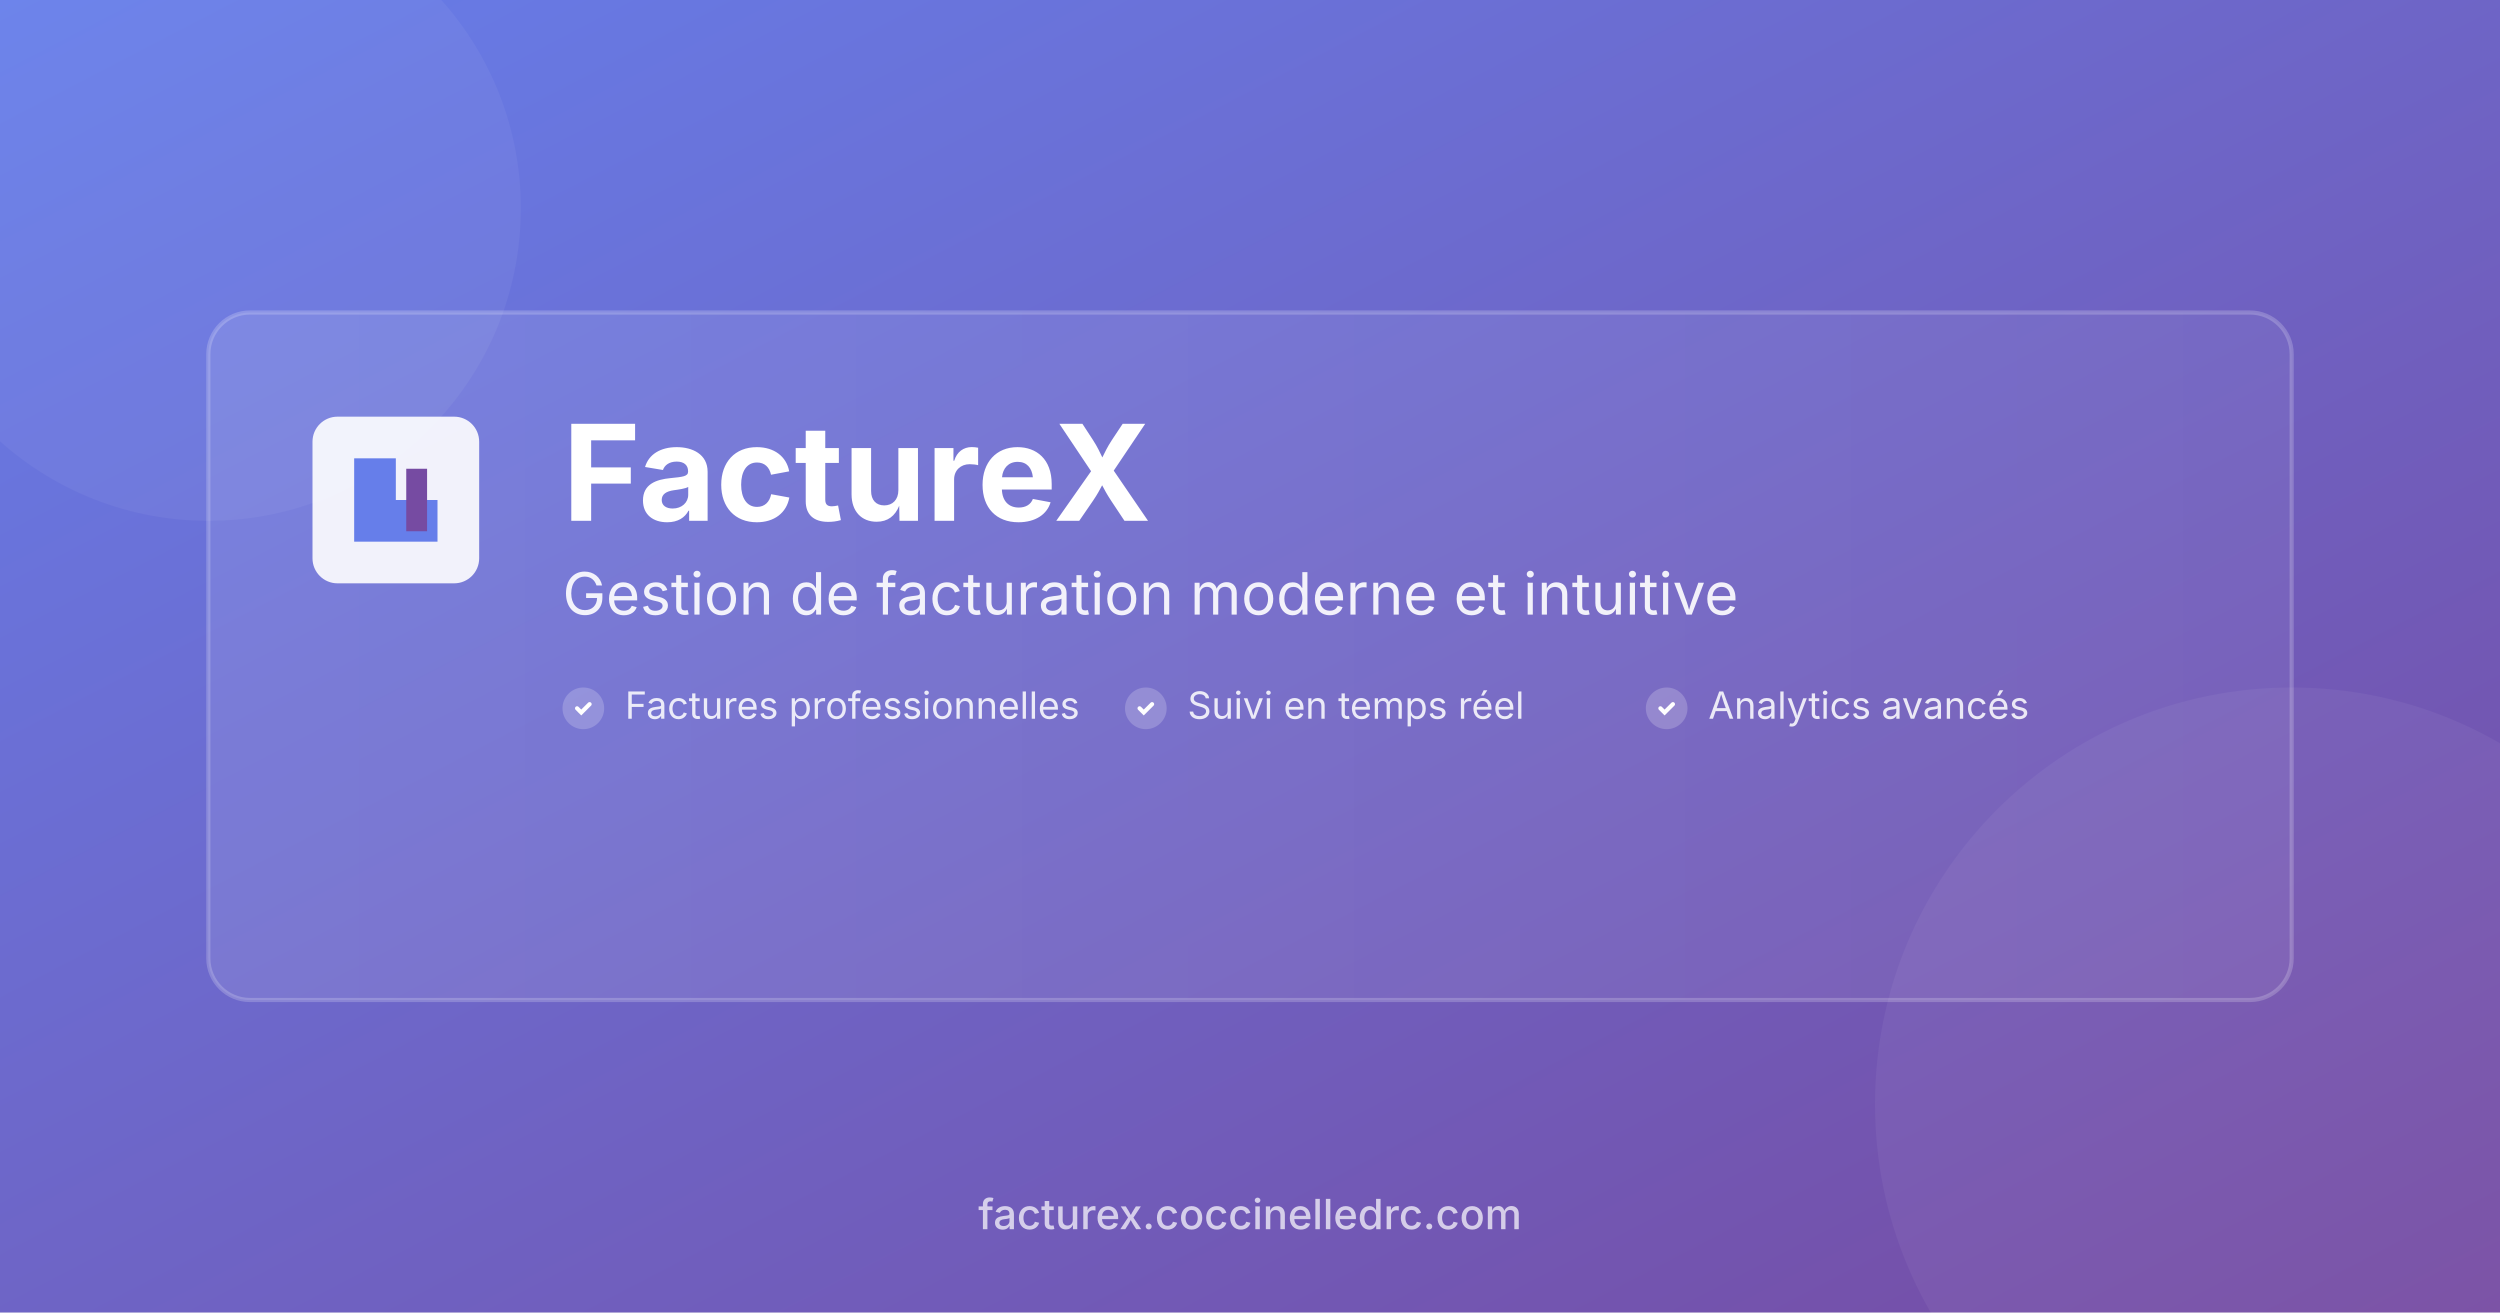
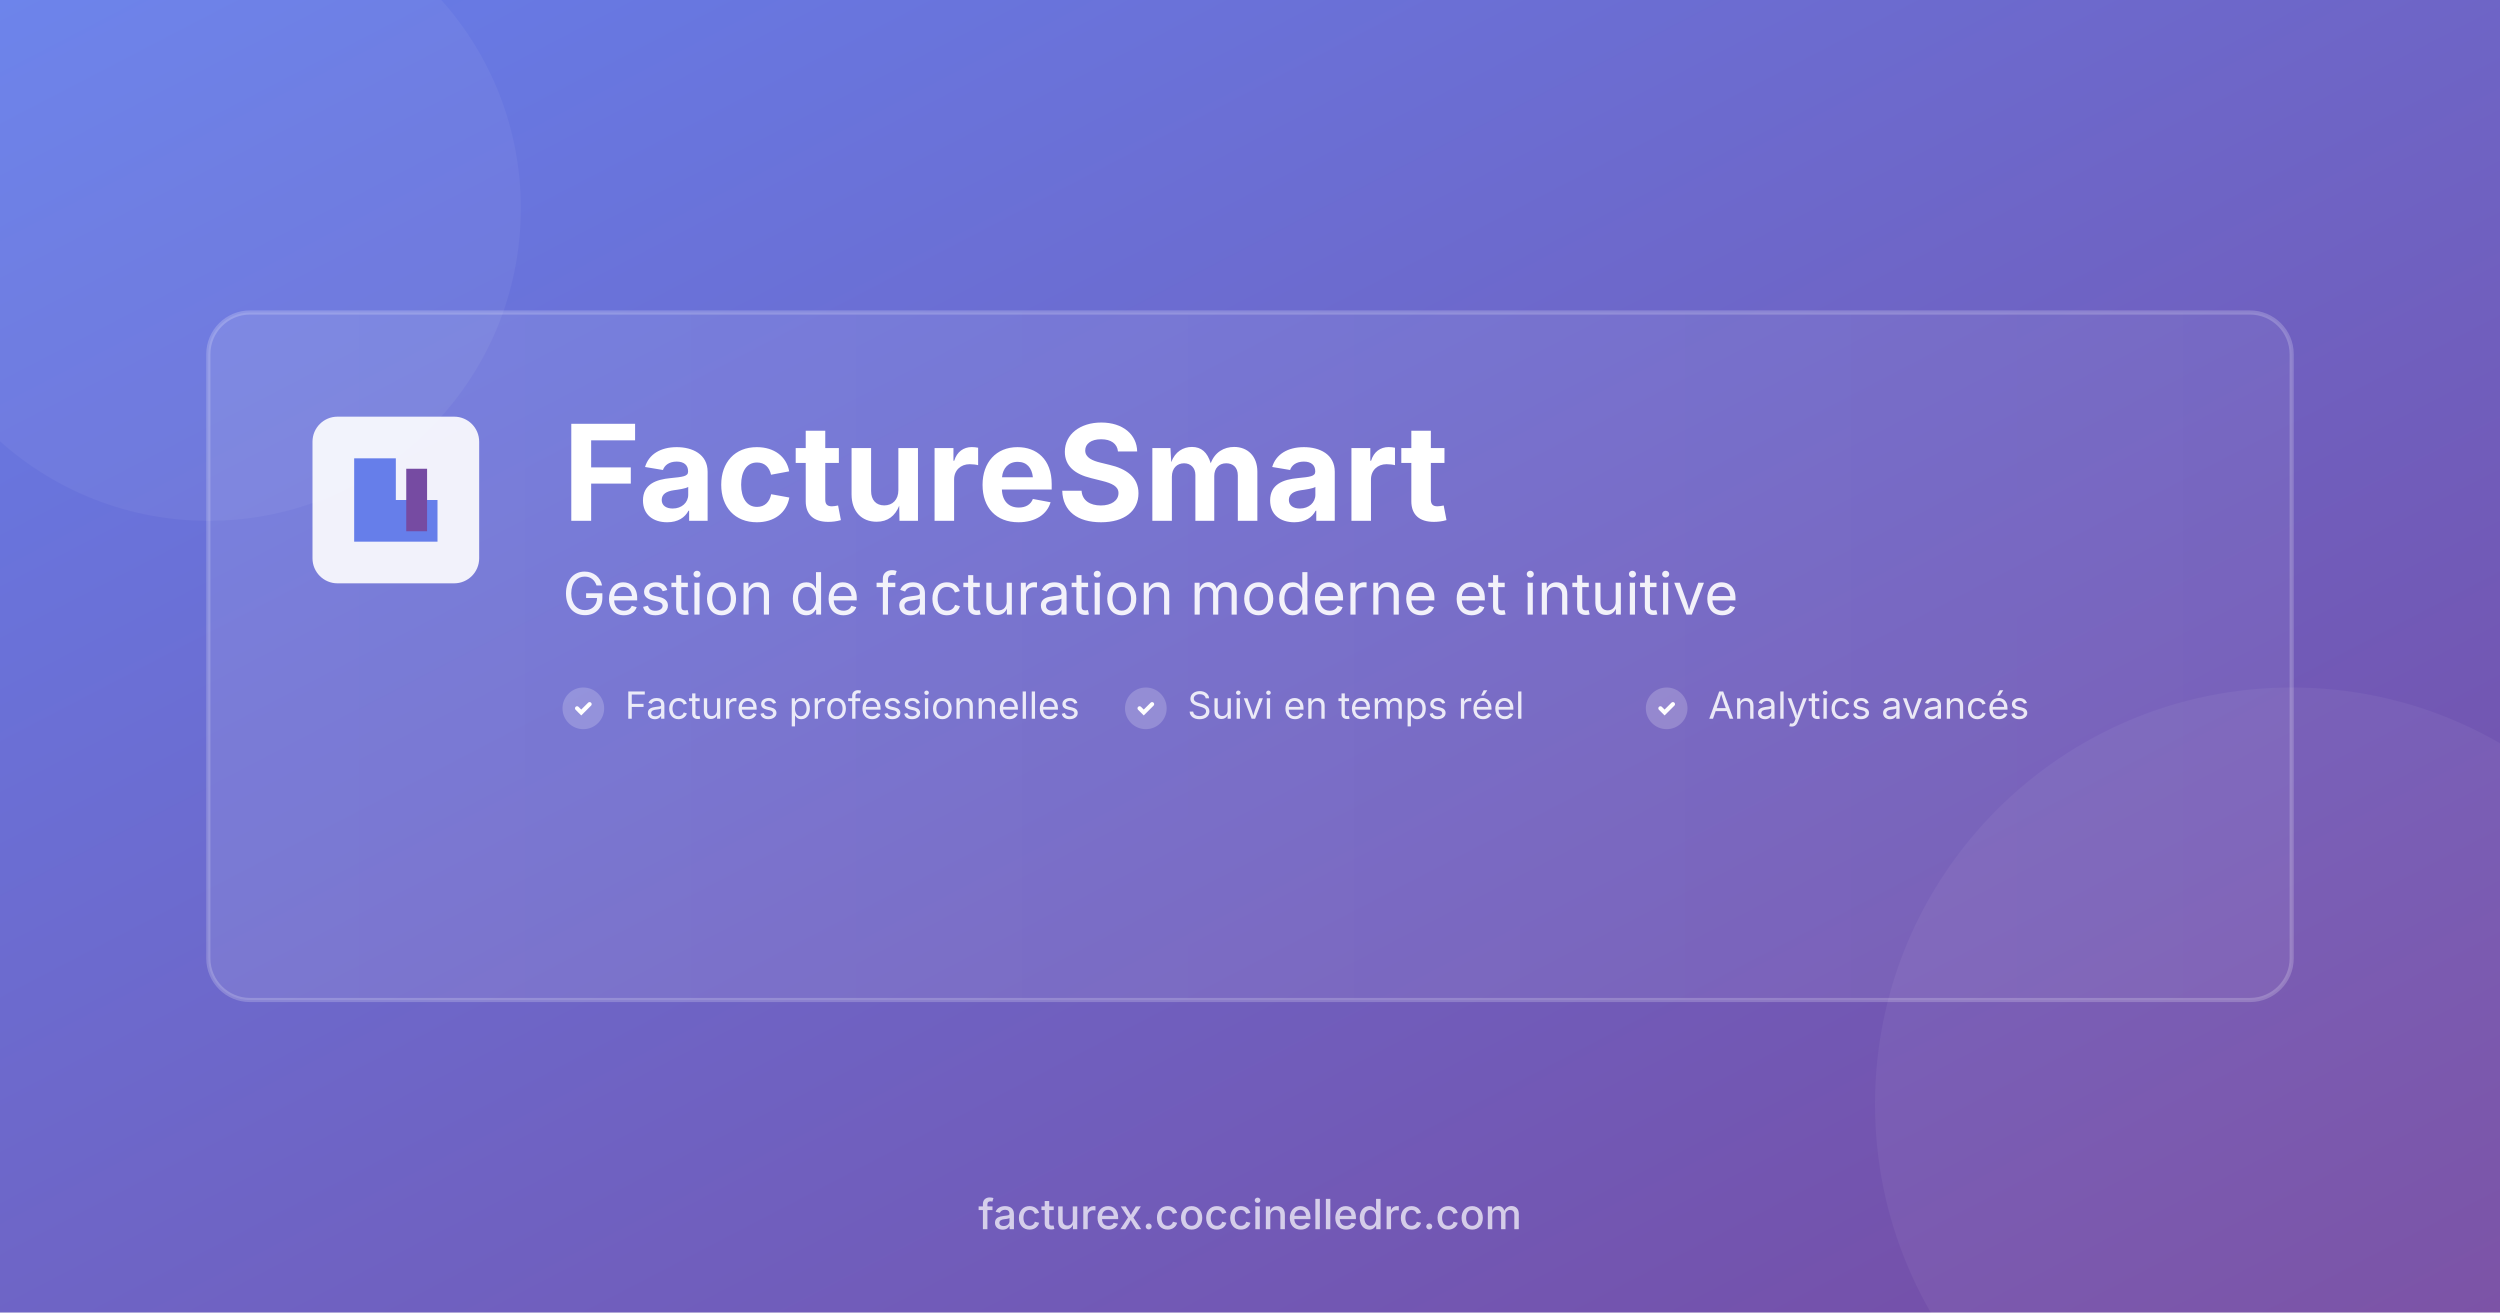
<svg xmlns="http://www.w3.org/2000/svg" width="1200" height="630" viewBox="0 0 1200 630" fill="none">
  <defs>
    <linearGradient id="bgGradient" x1="0%" y1="0%" x2="100%" y2="100%">
      <stop offset="0%" style="stop-color:#667eea;stop-opacity:1" />
      <stop offset="100%" style="stop-color:#764ba2;stop-opacity:1" />
    </linearGradient>
    <linearGradient id="cardGradient" x1="0%" y1="0%" x2="100%" y2="0%">
      <stop offset="0%" style="stop-color:rgba(255,255,255,0.1);stop-opacity:1" />
      <stop offset="100%" style="stop-color:rgba(255,255,255,0.05);stop-opacity:1" />
    </linearGradient>
  </defs>
  <rect width="1200" height="630" fill="url(#bgGradient)" />
  <circle cx="100" cy="100" r="150" fill="rgba(255,255,255,0.05)" />
  <circle cx="1100" cy="530" r="200" fill="rgba(255,255,255,0.05)" />
  <rect x="100" y="150" width="1000" height="330" rx="20" fill="url(#cardGradient)" stroke="rgba(255,255,255,0.2)" stroke-width="2" />
  <rect x="150" y="200" width="80" height="80" rx="12" fill="rgba(255,255,255,0.9)" />
  <path d="M170 220 L170 260 L210 260 L210 240 L190 240 L190 220 Z" fill="#667eea" />
  <rect x="195" y="225" width="10" height="30" fill="#764ba2" />
  <text x="270" y="250" font-family="system-ui, -apple-system, sans-serif" font-size="64" font-weight="700" fill="white">
-     FactureX
+     FactureSmart
  </text>
  <text x="270" y="295" font-family="system-ui, -apple-system, sans-serif" font-size="28" font-weight="400" fill="rgba(255,255,255,0.9)">
    Gestion de facturation moderne et intuitive
  </text>
  <g transform="translate(270, 330)">
    <circle cx="10" cy="10" r="10" fill="rgba(255,255,255,0.2)" />
    <path d="M7 10 L9 12 L13 8" stroke="white" stroke-width="2" fill="none" stroke-linecap="round" />
    <text x="30" y="15" font-family="system-ui, -apple-system, sans-serif" font-size="18" fill="rgba(255,255,255,0.85)">
      Factures professionnelles
    </text>
    <circle cx="280" cy="10" r="10" fill="rgba(255,255,255,0.2)" />
    <path d="M277 10 L279 12 L283 8" stroke="white" stroke-width="2" fill="none" stroke-linecap="round" />
    <text x="300" y="15" font-family="system-ui, -apple-system, sans-serif" font-size="18" fill="rgba(255,255,255,0.85)">
      Suivi en temps réel
    </text>
    <circle cx="530" cy="10" r="10" fill="rgba(255,255,255,0.2)" />
    <path d="M527 10 L529 12 L533 8" stroke="white" stroke-width="2" fill="none" stroke-linecap="round" />
    <text x="550" y="15" font-family="system-ui, -apple-system, sans-serif" font-size="18" fill="rgba(255,255,255,0.85)">
      Analytics avancés
    </text>
  </g>
  <text x="600" y="590" font-family="system-ui, -apple-system, sans-serif" font-size="20" font-weight="500" fill="rgba(255,255,255,0.7)" text-anchor="middle">
    facturex.coccinelledrc.com
  </text>
</svg>
